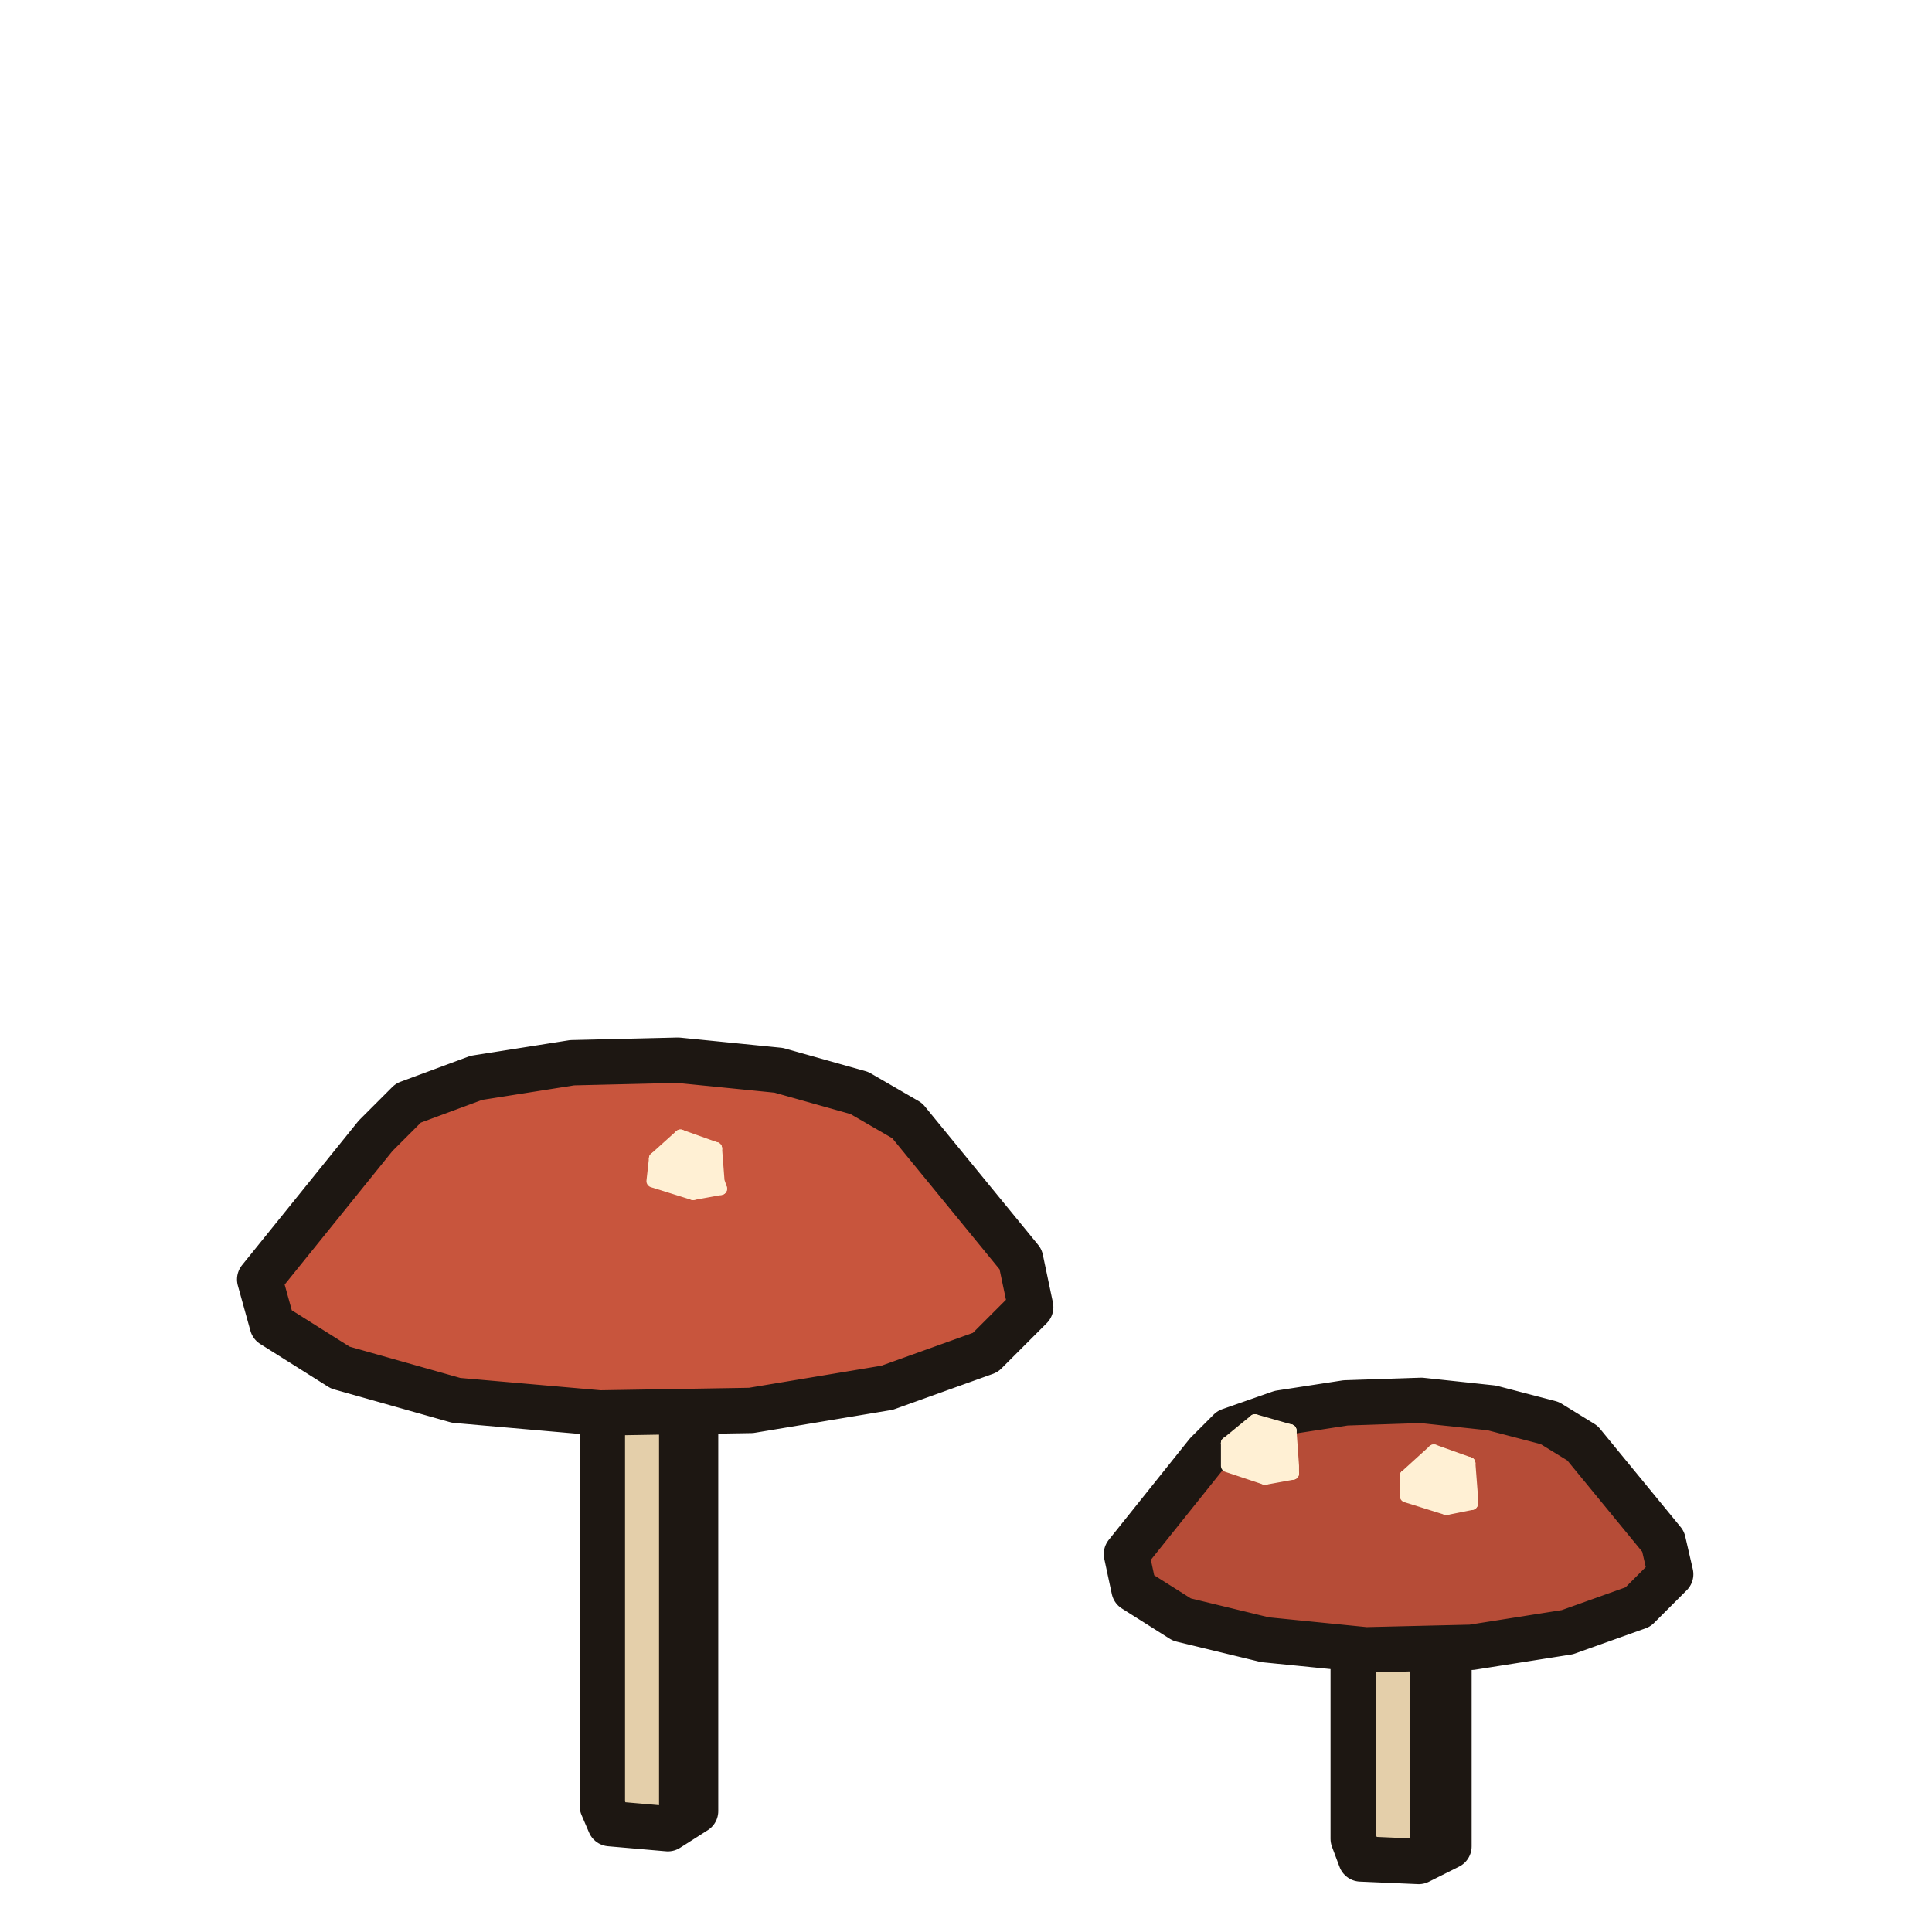
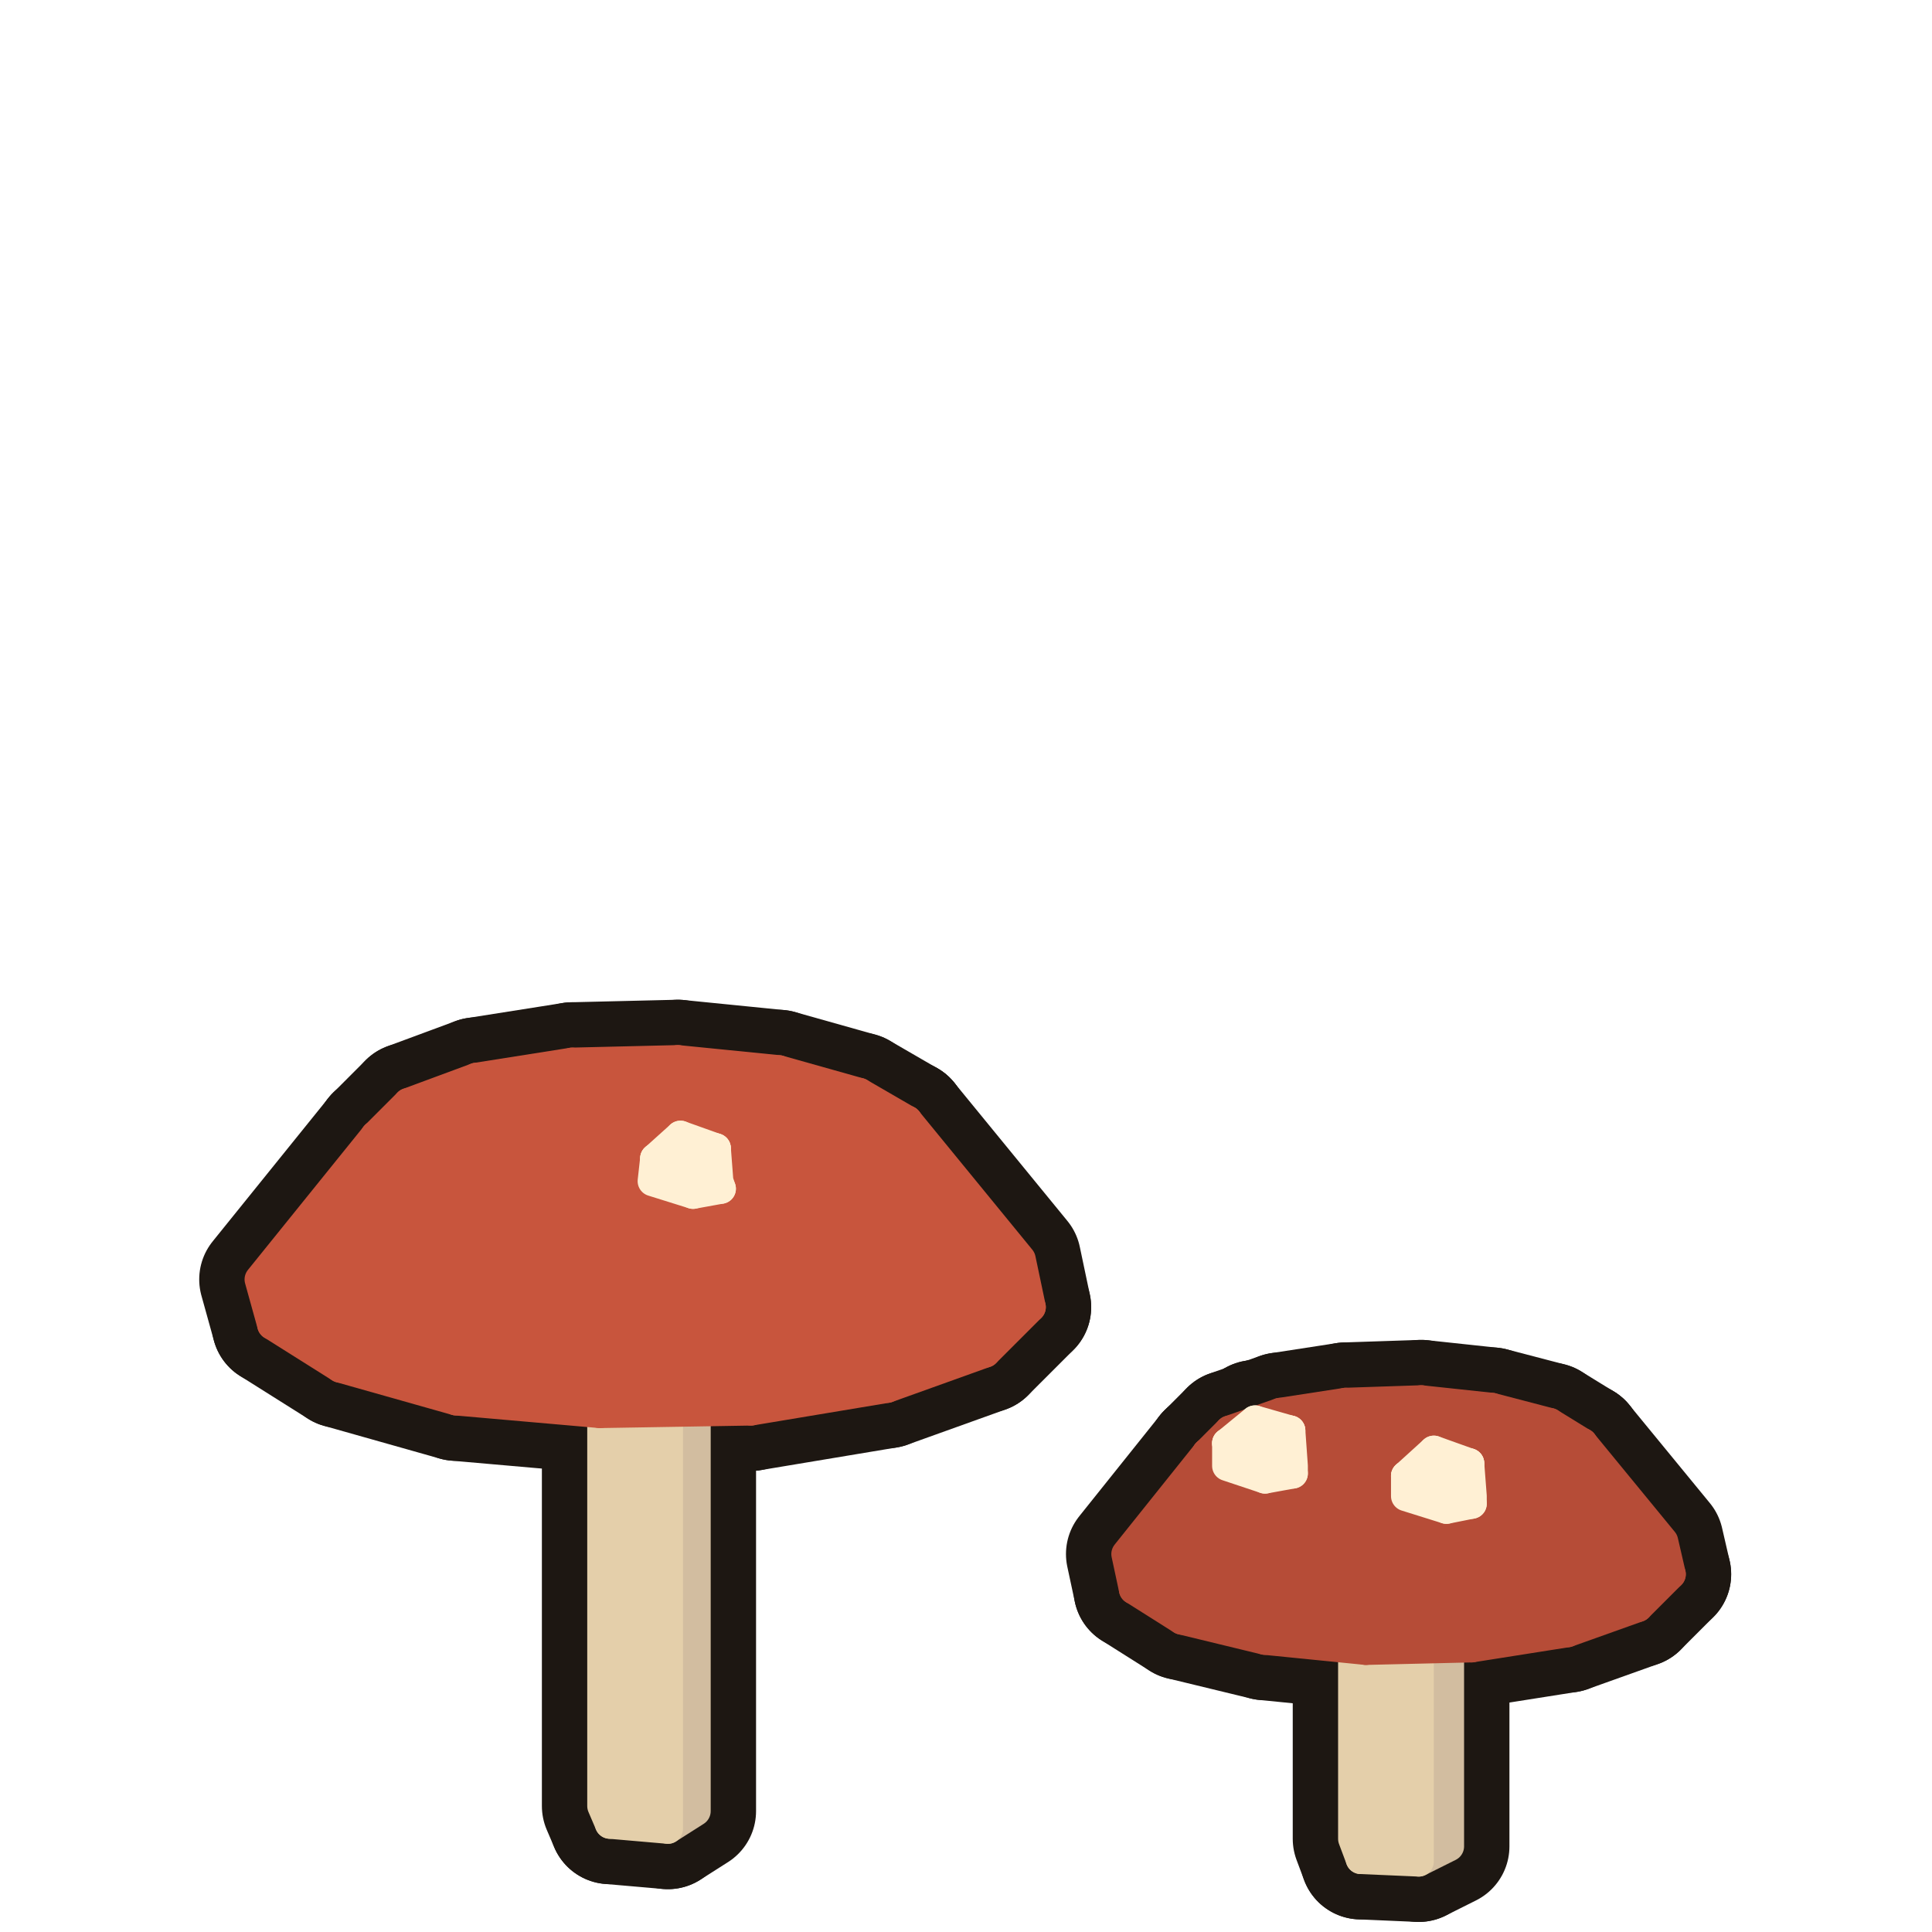
<svg xmlns="http://www.w3.org/2000/svg" width="24" height="24" viewBox="0 0 24 24">
  <defs>
    <g id="unit">
      <g stroke-linejoin="round" stroke-linecap="round">
-         <path d="M17.6,60.6L17.9,61.3L17.9,40.6L17.6,39.9Z" fill="#e4cfaa" stroke="#1d1712" stroke-width=".7" />
-         <path d="M20.2,61.5L21.3,60.8L21.3,40.1L20.2,40.8Z" fill="#d2bda0" stroke="#1d1712" stroke-width=".7" />
-         <path d="M17.9,61.3L20.2,61.5L20.2,40.8L17.9,40.6Z" fill="#e4cfaa" stroke="#1d1712" stroke-width=".7" />
-         <path d="M17.6,39.9L17.9,40.6L19.3,37.4Z" fill="#e4cfaa" stroke="#1d1712" stroke-width=".7" />
-         <path d="M20.2,40.8L21.3,40.1L19.3,37.4Z" fill="#f3e7cf" stroke="#1d1712" stroke-width=".7" />
-         <path d="M17.9,40.6L20.2,40.8L19.3,37.4Z" fill="#e4cfaa" stroke="#1d1712" stroke-width=".7" />
-         <path d="M17.6,60.6L17.9,61.3M17.6,39.9L17.6,60.6M19.3,37.4L17.6,39.9M17.9,61.3L20.2,61.5M20.2,61.5L21.3,60.8M21.3,60.8L21.3,40.1M21.3,40.1L19.3,37.4" fill="none" stroke="#1d1712" stroke-width="1.8" />
-         <path d="M47.4,61.9L47.7,62.7L47.7,51.5L47.4,50.7Z" fill="#e4cfaa" stroke="#1d1712" stroke-width=".7" />
-         <path d="M50.0,62.8L51.2,62.2L51.2,51.0L50.0,51.6Z" fill="#d2bda0" stroke="#1d1712" stroke-width=".7" />
-         <path d="M47.7,62.7L50.0,62.8L50.0,51.6L47.7,51.5Z" fill="#e4cfaa" stroke="#1d1712" stroke-width=".7" />
-         <path d="M47.4,50.7L47.7,51.5L49.2,48.2Z" fill="#e4cfaa" stroke="#1d1712" stroke-width=".7" />
-         <path d="M50.0,51.6L51.2,51.0L49.2,48.2Z" fill="#f3e7cf" stroke="#1d1712" stroke-width=".7" />
-         <path d="M47.7,51.5L50.0,51.6L49.2,48.2Z" fill="#e4cfaa" stroke="#1d1712" stroke-width=".7" />
-         <path d="M47.4,61.9L47.7,62.7M47.4,50.7L47.4,61.9M49.2,48.2L47.4,50.7M47.7,62.7L50.0,62.8M50.0,62.8L51.2,62.2M51.2,62.2L51.2,51.0M51.2,51.0L49.2,48.2" fill="none" stroke="#1d1712" stroke-width="1.8" />
-         <path d="M13.8,33.0L15.0,33.2L13.6,32.7Z" fill="#fff0d4" stroke="#fff0d4" stroke-width=".5" />
-         <path d="M13.8,33.0L13.6,32.7L12.5,33.7Z" fill="#fff0d4" stroke="#fff0d4" stroke-width=".5" />
-         <path d="M15.0,33.2L14.9,34.2L15.2,34.8L15.1,34.5Z" fill="#fff0d4" stroke="#fff0d4" stroke-width=".5" />
-         <path d="M13.8,33.0L14.9,34.2L15.0,33.2Z" fill="#fff0d4" stroke="#fff0d4" stroke-width=".5" />
-         <path d="M13.8,33.0L12.5,33.7L13.8,33.6Z" fill="#fff0d4" stroke="#fff0d4" stroke-width=".5" />
-         <path d="M13.8,33.6L12.5,33.7L12.5,34.5L14.1,35.0Z" fill="#fff0d4" stroke="#fff0d4" stroke-width=".5" />
-         <path d="M13.8,33.0L13.8,33.6L14.9,34.2Z" fill="#fff0d4" stroke="#fff0d4" stroke-width=".5" />
-         <path d="M14.9,34.2L13.8,33.6L14.1,35.0L15.2,34.8Z" fill="#fff0d4" stroke="#fff0d4" stroke-width=".5" />
-         <path d="M50.1,44.5L47.1,44.6L49.2,45.3Z" fill="#b64c37" stroke="#b64c37" stroke-width=".5" />
-         <path d="M52.9,44.8L50.1,44.5L49.2,45.3Z" fill="#b64c37" stroke="#b64c37" stroke-width=".5" />
-         <path d="M47.1,44.6L44.5,45.0L49.2,45.3Z" fill="#b64c37" stroke="#b64c37" stroke-width=".5" />
-         <path d="M55.2,45.4L52.9,44.8L49.2,45.3Z" fill="#b64c37" stroke="#b64c37" stroke-width=".5" />
-         <path d="M44.5,45.0L42.5,45.7L49.2,45.3Z" fill="#b64c37" stroke="#b64c37" stroke-width=".5" />
-         <path d="M56.5,46.2L55.2,45.4L49.2,45.3Z" fill="#b64c37" stroke="#b64c37" stroke-width=".5" />
-         <path d="M56.8,47.2L60.0,51.4L59.7,50.1L56.5,46.2Z" fill="#b64c37" stroke="#b64c37" stroke-width=".5" />
-         <path d="M42.5,45.7L41.6,46.6L49.2,45.3Z" fill="#b64c37" stroke="#b64c37" stroke-width=".5" />
-         <path d="M56.8,47.2L56.5,46.2L49.2,45.3Z" fill="#b64c37" stroke="#b64c37" stroke-width=".5" />
-         <path d="M41.6,46.6L38.4,50.6L38.7,52.0L41.8,47.5Z" fill="#b64c37" stroke="#b64c37" stroke-width=".5" />
-         <path d="M41.6,46.6L41.8,47.5L49.2,45.3Z" fill="#b64c37" stroke="#b64c37" stroke-width=".5" />
-         <path d="M55.8,48.1L56.8,47.2L49.2,45.3Z" fill="#b64c37" stroke="#b64c37" stroke-width=".5" />
-         <path d="M55.8,48.1L58.7,52.7L60.0,51.4L56.8,47.2Z" fill="#b64c37" stroke="#b64c37" stroke-width=".5" />
-         <path d="M41.8,47.5L43.2,48.4L49.2,45.3Z" fill="#b64c37" stroke="#b64c37" stroke-width=".5" />
-         <path d="M41.8,47.5L38.7,52.0L40.6,53.2L43.2,48.4Z" fill="#b64c37" stroke="#b64c37" stroke-width=".5" />
-         <path d="M53.9,48.8L55.8,48.1L49.2,45.3Z" fill="#b64c37" stroke="#b64c37" stroke-width=".5" />
-         <path d="M43.2,48.4L45.5,49.0L49.2,45.3Z" fill="#b64c37" stroke="#b64c37" stroke-width=".5" />
-         <path d="M51.3,49.2L53.9,48.8L49.2,45.3Z" fill="#b64c37" stroke="#b64c37" stroke-width=".5" />
-         <path d="M45.5,49.0L48.3,49.3L49.2,45.3Z" fill="#b64c37" stroke="#b64c37" stroke-width=".5" />
-         <path d="M48.3,49.3L51.3,49.2L49.2,45.3Z" fill="#b64c37" stroke="#b64c37" stroke-width=".5" />
-         <path d="M53.9,48.8L55.9,53.7L58.7,52.7L55.8,48.1Z" fill="#b64c37" stroke="#b64c37" stroke-width=".5" />
-         <path d="M43.2,48.4L40.6,53.2L43.9,54.0L45.5,49.0Z" fill="#b64c37" stroke="#b64c37" stroke-width=".5" />
-         <path d="M51.3,49.2L52.1,54.3L55.9,53.7L53.9,48.8Z" fill="#b64c37" stroke="#b64c37" stroke-width=".5" />
-         <path d="M45.5,49.0L43.9,54.0L47.9,54.4L48.3,49.3Z" fill="#b64c37" stroke="#b64c37" stroke-width=".5" />
-         <path d="M48.3,49.3L47.9,54.4L52.1,54.3L51.3,49.2Z" fill="#b64c37" stroke="#b64c37" stroke-width=".5" />
-         <path d="M55.9,53.7L58.7,52.7M52.1,54.3L55.9,53.7M47.9,54.4L52.1,54.3M43.9,54.0L47.9,54.4M40.6,53.2L43.9,54.0M38.7,52.0L40.6,53.2M41.6,46.6L38.4,50.6M38.4,50.6L38.7,52.0M42.5,45.7L41.6,46.6M44.5,45.0L42.5,45.7M47.1,44.6L44.5,45.0M50.1,44.5L47.1,44.6M52.9,44.8L50.1,44.5M55.2,45.4L52.9,44.8M56.5,46.2L55.2,45.4M60.0,51.4L59.7,50.1M59.7,50.1L56.5,46.2M58.7,52.7L60.0,51.4" fill="none" stroke="#1d1712" stroke-width="1.8" />
-         <path d="M43.7,45.5L44.9,45.7L43.5,45.3Z" fill="#fff0d4" stroke="#fff0d4" stroke-width=".5" />
-         <path d="M43.7,45.5L43.5,45.3L42.4,46.2Z" fill="#fff0d4" stroke="#fff0d4" stroke-width=".5" />
-         <path d="M44.9,45.7L44.7,46.7L45.0,47.4L45.0,47.1Z" fill="#fff0d4" stroke="#fff0d4" stroke-width=".5" />
-         <path d="M43.7,45.5L44.7,46.7L44.9,45.7Z" fill="#fff0d4" stroke="#fff0d4" stroke-width=".5" />
-         <path d="M43.7,45.5L42.4,46.2L43.7,46.2Z" fill="#fff0d4" stroke="#fff0d4" stroke-width=".5" />
-         <path d="M43.7,46.2L42.4,46.2L42.4,47.1L43.9,47.6Z" fill="#fff0d4" stroke="#fff0d4" stroke-width=".5" />
-         <path d="M43.7,45.5L43.7,46.2L44.7,46.7Z" fill="#fff0d4" stroke="#fff0d4" stroke-width=".5" />
-         <path d="M44.7,46.7L43.7,46.2L43.9,47.6L45.0,47.4Z" fill="#fff0d4" stroke="#fff0d4" stroke-width=".5" />
-         <path d="M20.6,31.0L16.4,31.1L19.3,32.2Z" fill="#c8553d" stroke="#c8553d" stroke-width=".5" />
-         <path d="M24.6,31.4L20.6,31.0L19.3,32.2Z" fill="#c8553d" stroke="#c8553d" stroke-width=".5" />
-         <path d="M16.4,31.1L12.6,31.7L19.3,32.2Z" fill="#c8553d" stroke="#c8553d" stroke-width=".5" />
-         <path d="M27.8,32.3L24.6,31.4L19.3,32.2Z" fill="#c8553d" stroke="#c8553d" stroke-width=".5" />
-         <path d="M12.6,31.7L9.9,32.7L19.3,32.2Z" fill="#c8553d" stroke="#c8553d" stroke-width=".5" />
-         <path d="M29.7,33.4L27.8,32.3L19.3,32.2Z" fill="#c8553d" stroke="#c8553d" stroke-width=".5" />
-         <path d="M30.0,34.8L34.6,40.8L34.2,38.9L29.7,33.4Z" fill="#c8553d" stroke="#c8553d" stroke-width=".5" />
-         <path d="M9.9,32.7L8.6,34.0L19.3,32.2Z" fill="#c8553d" stroke="#c8553d" stroke-width=".5" />
-         <path d="M30.0,34.8L29.7,33.4L19.3,32.2Z" fill="#c8553d" stroke="#c8553d" stroke-width=".5" />
-         <path d="M8.6,34.0L4.0,39.7L4.5,41.5L8.9,35.3Z" fill="#c8553d" stroke="#c8553d" stroke-width=".5" />
-         <path d="M8.6,34.0L8.9,35.3L19.3,32.2Z" fill="#c8553d" stroke="#c8553d" stroke-width=".5" />
-         <path d="M28.7,36.0L30.0,34.8L19.3,32.2Z" fill="#c8553d" stroke="#c8553d" stroke-width=".5" />
-         <path d="M28.7,36.0L32.8,42.6L34.6,40.8L30.0,34.8Z" fill="#c8553d" stroke="#c8553d" stroke-width=".5" />
-         <path d="M8.9,35.3L10.8,36.5L19.3,32.2Z" fill="#c8553d" stroke="#c8553d" stroke-width=".5" />
-         <path d="M8.9,35.3L4.5,41.5L7.2,43.2L10.8,36.5Z" fill="#c8553d" stroke="#c8553d" stroke-width=".5" />
-         <path d="M26.0,37.0L28.7,36.0L19.3,32.2Z" fill="#c8553d" stroke="#c8553d" stroke-width=".5" />
-         <path d="M10.8,36.5L14.0,37.3L19.3,32.2Z" fill="#c8553d" stroke="#c8553d" stroke-width=".5" />
-         <path d="M22.3,37.6L26.0,37.0L19.3,32.2Z" fill="#c8553d" stroke="#c8553d" stroke-width=".5" />
-         <path d="M14.0,37.3L18.1,37.7L19.3,32.2Z" fill="#c8553d" stroke="#c8553d" stroke-width=".5" />
-         <path d="M18.1,37.7L22.3,37.6L19.3,32.2Z" fill="#c8553d" stroke="#c8553d" stroke-width=".5" />
-         <path d="M26.0,37.0L28.9,44.0L32.8,42.6L28.7,36.0Z" fill="#c8553d" stroke="#c8553d" stroke-width=".5" />
-         <path d="M10.8,36.5L7.2,43.2L11.8,44.5L14.0,37.3Z" fill="#c8553d" stroke="#c8553d" stroke-width=".5" />
-         <path d="M22.3,37.6L23.5,44.9L28.9,44.0L26.0,37.0Z" fill="#c8553d" stroke="#c8553d" stroke-width=".5" />
-         <path d="M14.0,37.3L11.8,44.5L17.5,45.0L18.1,37.7Z" fill="#c8553d" stroke="#c8553d" stroke-width=".5" />
-         <path d="M18.1,37.7L17.5,45.0L23.5,44.9L22.3,37.6Z" fill="#c8553d" stroke="#c8553d" stroke-width=".5" />
-         <path d="M28.9,44.0L32.8,42.6M23.5,44.9L28.9,44.0M17.5,45.0L23.5,44.9M11.8,44.5L17.5,45.0M7.2,43.2L11.8,44.5M4.5,41.5L7.2,43.2M8.6,34.0L4.0,39.7M4.0,39.7L4.5,41.5M9.9,32.7L8.6,34.0M12.6,31.7L9.9,32.7M16.4,31.1L12.6,31.7M20.6,31.0L16.4,31.1M24.6,31.4L20.6,31.0M27.8,32.3L24.6,31.4M29.7,33.4L27.8,32.3M34.6,40.8L34.2,38.9M34.2,38.9L29.7,33.4M32.8,42.6L34.6,40.8" fill="none" stroke="#1d1712" stroke-width="1.8" />
-         <path d="M20.9,34.2L22.1,34.5L20.7,34.0Z" fill="#fff0d4" stroke="#fff0d4" stroke-width=".5" />
-         <path d="M20.9,34.2L20.7,34.0L19.7,34.9Z" fill="#fff0d4" stroke="#fff0d4" stroke-width=".5" />
-         <path d="M22.1,34.5L22.0,35.5L22.3,36.1L22.2,35.8Z" fill="#fff0d4" stroke="#fff0d4" stroke-width=".5" />
-         <path d="M20.9,34.2L22.0,35.5L22.1,34.5Z" fill="#fff0d4" stroke="#fff0d4" stroke-width=".5" />
-         <path d="M20.9,34.2L19.7,34.9L20.9,34.9Z" fill="#fff0d4" stroke="#fff0d4" stroke-width=".5" />
-         <path d="M20.9,34.9L19.7,34.9L19.6,35.8L21.2,36.3Z" fill="#fff0d4" stroke="#fff0d4" stroke-width=".5" />
-         <path d="M20.9,34.2L20.9,34.9L22.0,35.5Z" fill="#fff0d4" stroke="#fff0d4" stroke-width=".5" />
-         <path d="M22.0,35.5L20.9,34.9L21.2,36.3L22.3,36.1Z" fill="#fff0d4" stroke="#fff0d4" stroke-width=".5" />
-         <path d="M50.8,46.8L52.0,47.0L50.6,46.5Z" fill="#fff0d4" stroke="#fff0d4" stroke-width=".5" />
-         <path d="M50.8,46.8L50.6,46.5L49.5,47.5Z" fill="#fff0d4" stroke="#fff0d4" stroke-width=".5" />
-         <path d="M52.0,47.0L51.9,48.0L52.1,48.6L52.1,48.3Z" fill="#fff0d4" stroke="#fff0d4" stroke-width=".5" />
-         <path d="M50.8,46.8L51.9,48.0L52.0,47.0Z" fill="#fff0d4" stroke="#fff0d4" stroke-width=".5" />
-         <path d="M50.8,46.8L49.5,47.5L50.8,47.4Z" fill="#fff0d4" stroke="#fff0d4" stroke-width=".5" />
-         <path d="M50.8,47.4L49.5,47.5L49.5,48.3L51.1,48.8Z" fill="#fff0d4" stroke="#fff0d4" stroke-width=".5" />
-         <path d="M50.8,46.8L50.8,47.4L51.9,48.0Z" fill="#fff0d4" stroke="#fff0d4" stroke-width=".5" />
-         <path d="M51.9,48.0L50.8,47.4L51.1,48.8L52.1,48.6Z" fill="#fff0d4" stroke="#fff0d4" stroke-width=".5" />
+         <g>
+           <path d="M17.6,60.6L17.9,61.3L17.9,40.6L17.6,39.9Z" fill="#1d1712" stroke="#1d1712" stroke-width="4.8" />
+           <path d="M17.6,39.9L17.9,40.6L19.3,37.4Z" fill="#1d1712" stroke="#1d1712" stroke-width="4.8" />
+           <path d="M17.9,61.3L20.2,61.5L20.2,40.8L17.9,40.6Z" fill="#1d1712" stroke="#1d1712" stroke-width="4.8" />
+           <path d="M17.9,40.6L20.2,40.8L19.3,37.4Z" fill="#1d1712" stroke="#1d1712" stroke-width="4.8" />
+           <path d="M20.2,61.5L21.3,60.8L21.3,40.1L20.2,40.8Z" fill="#1d1712" stroke="#1d1712" stroke-width="4.8" />
+           <path d="M20.2,40.8L21.3,40.1L19.3,37.4Z" fill="#1d1712" stroke="#1d1712" stroke-width="4.8" />
+           <path d="M26.0,37.0L28.7,36.0L19.3,32.2Z" fill="#1d1712" stroke="#1d1712" stroke-width="4.8" />
+           <path d="M26.0,37.0L28.9,44.0L32.8,42.6L28.7,36.0Z" fill="#1d1712" stroke="#1d1712" stroke-width="4.8" />
+           <path d="M22.3,37.6L26.0,37.0L19.3,32.2Z" fill="#1d1712" stroke="#1d1712" stroke-width="4.8" />
+           <path d="M22.3,37.6L23.5,44.9L28.9,44.0L26.0,37.0Z" fill="#1d1712" stroke="#1d1712" stroke-width="4.8" />
+           <path d="M18.1,37.7L22.3,37.6L19.3,32.2Z" fill="#1d1712" stroke="#1d1712" stroke-width="4.8" />
+           <path d="M18.1,37.7L17.5,45.0L23.5,44.9L22.3,37.6Z" fill="#1d1712" stroke="#1d1712" stroke-width="4.8" />
+           <path d="M14.0,37.3L18.1,37.7L19.3,32.2Z" fill="#1d1712" stroke="#1d1712" stroke-width="4.8" />
+           <path d="M14.0,37.3L11.8,44.5L17.5,45.0L18.1,37.7Z" fill="#1d1712" stroke="#1d1712" stroke-width="4.8" />
+           <path d="M10.8,36.5L14.0,37.3L19.3,32.2Z" fill="#1d1712" stroke="#1d1712" stroke-width="4.8" />
+           <path d="M10.8,36.5L7.2,43.2L11.8,44.5L14.0,37.3Z" fill="#1d1712" stroke="#1d1712" stroke-width="4.8" />
+           <path d="M8.9,35.3L10.8,36.5L19.3,32.2Z" fill="#1d1712" stroke="#1d1712" stroke-width="4.8" />
+           <path d="M8.9,35.3L4.5,41.5L7.2,43.2L10.8,36.5Z" fill="#1d1712" stroke="#1d1712" stroke-width="4.8" />
+           <path d="M8.6,34.0L8.9,35.3L19.3,32.2Z" fill="#1d1712" stroke="#1d1712" stroke-width="4.8" />
+           <path d="M8.6,34.0L4.0,39.7L4.5,41.5L8.9,35.3Z" fill="#1d1712" stroke="#1d1712" stroke-width="4.8" />
+           <path d="M9.9,32.7L8.6,34.0L19.3,32.2Z" fill="#1d1712" stroke="#1d1712" stroke-width="4.8" />
+           <path d="M12.6,31.7L9.9,32.7L19.3,32.2Z" fill="#1d1712" stroke="#1d1712" stroke-width="4.8" />
+           <path d="M16.4,31.1L12.6,31.7L19.3,32.2Z" fill="#1d1712" stroke="#1d1712" stroke-width="4.8" />
+           <path d="M20.6,31.0L16.4,31.1L19.3,32.2Z" fill="#1d1712" stroke="#1d1712" stroke-width="4.8" />
+           <path d="M24.6,31.4L20.6,31.0L19.3,32.2Z" fill="#1d1712" stroke="#1d1712" stroke-width="4.8" />
+           <path d="M27.8,32.3L24.6,31.4L19.3,32.2Z" fill="#1d1712" stroke="#1d1712" stroke-width="4.8" />
+           <path d="M29.7,33.4L27.8,32.3L19.3,32.2Z" fill="#1d1712" stroke="#1d1712" stroke-width="4.8" />
+           <path d="M30.0,34.8L29.7,33.4L19.3,32.2Z" fill="#1d1712" stroke="#1d1712" stroke-width="4.8" />
+           <path d="M30.0,34.8L34.6,40.8L34.2,38.9L29.7,33.4Z" fill="#1d1712" stroke="#1d1712" stroke-width="4.8" />
+           <path d="M28.7,36.0L30.0,34.8L19.3,32.2Z" fill="#1d1712" stroke="#1d1712" stroke-width="4.8" />
+           <path d="M28.7,36.0L32.8,42.6L34.6,40.8L30.0,34.8Z" fill="#1d1712" stroke="#1d1712" stroke-width="4.8" />
+           <path d="M13.8,33.0L13.6,32.7L12.5,33.7Z" fill="#1d1712" stroke="#1d1712" stroke-width="4.8" />
+           <path d="M13.8,33.0L15.0,33.2L13.6,32.7Z" fill="#1d1712" stroke="#1d1712" stroke-width="4.8" />
+           <path d="M15.0,33.2L14.9,34.2L15.2,34.8L15.1,34.5Z" fill="#1d1712" stroke="#1d1712" stroke-width="4.8" />
+           <path d="M13.8,33.0L14.9,34.2L15.0,33.2Z" fill="#1d1712" stroke="#1d1712" stroke-width="4.8" />
+           <path d="M14.9,34.2L13.8,33.6L14.1,35.0L15.2,34.8Z" fill="#1d1712" stroke="#1d1712" stroke-width="4.8" />
+           <path d="M13.8,33.0L13.8,33.6L14.9,34.2Z" fill="#1d1712" stroke="#1d1712" stroke-width="4.8" />
+           <path d="M13.8,33.6L12.5,33.7L12.5,34.5L14.1,35.0Z" fill="#1d1712" stroke="#1d1712" stroke-width="4.8" />
+           <path d="M13.8,33.0L12.5,33.7L13.8,33.6Z" fill="#1d1712" stroke="#1d1712" stroke-width="4.8" />
+           <path d="M20.9,34.2L20.7,34.0L19.7,34.9Z" fill="#1d1712" stroke="#1d1712" stroke-width="4.8" />
+           <path d="M20.9,34.2L22.1,34.5L20.7,34.0Z" fill="#1d1712" stroke="#1d1712" stroke-width="4.8" />
+           <path d="M22.1,34.5L22.0,35.5L22.3,36.1L22.2,35.8Z" fill="#1d1712" stroke="#1d1712" stroke-width="4.8" />
+           <path d="M20.9,34.2L22.0,35.5L22.1,34.5Z" fill="#1d1712" stroke="#1d1712" stroke-width="4.8" />
+           <path d="M22.0,35.5L20.9,34.9L21.2,36.3L22.3,36.1Z" fill="#1d1712" stroke="#1d1712" stroke-width="4.8" />
+           <path d="M20.9,34.2L20.9,34.9L22.0,35.5Z" fill="#1d1712" stroke="#1d1712" stroke-width="4.8" />
+           <path d="M20.9,34.9L19.7,34.9L19.6,35.8L21.2,36.3Z" fill="#1d1712" stroke="#1d1712" stroke-width="4.8" />
+           <path d="M20.9,34.2L19.7,34.9L20.9,34.9Z" fill="#1d1712" stroke="#1d1712" stroke-width="4.8" />
+           <path d="M47.4,61.9L47.7,62.7L47.7,51.5L47.4,50.7Z" fill="#1d1712" stroke="#1d1712" stroke-width="4.8" />
+           <path d="M47.4,50.7L47.7,51.5L49.2,48.2Z" fill="#1d1712" stroke="#1d1712" stroke-width="4.8" />
+           <path d="M47.7,62.7L50.0,62.8L50.0,51.6L47.7,51.5Z" fill="#1d1712" stroke="#1d1712" stroke-width="4.8" />
+           <path d="M47.7,51.5L50.0,51.6L49.2,48.2Z" fill="#1d1712" stroke="#1d1712" stroke-width="4.8" />
+           <path d="M50.0,62.8L51.2,62.2L51.2,51.0L50.0,51.6Z" fill="#1d1712" stroke="#1d1712" stroke-width="4.8" />
+           <path d="M50.0,51.6L51.2,51.0L49.2,48.2Z" fill="#1d1712" stroke="#1d1712" stroke-width="4.8" />
+           <path d="M53.9,48.8L55.8,48.1L49.2,45.3Z" fill="#1d1712" stroke="#1d1712" stroke-width="4.8" />
+           <path d="M53.9,48.8L55.9,53.7L58.7,52.7L55.8,48.1Z" fill="#1d1712" stroke="#1d1712" stroke-width="4.8" />
+           <path d="M51.3,49.2L53.9,48.8L49.2,45.3Z" fill="#1d1712" stroke="#1d1712" stroke-width="4.8" />
+           <path d="M51.3,49.2L52.1,54.3L55.9,53.7L53.9,48.8Z" fill="#1d1712" stroke="#1d1712" stroke-width="4.8" />
+           <path d="M48.3,49.3L51.3,49.2L49.2,45.3Z" fill="#1d1712" stroke="#1d1712" stroke-width="4.8" />
+           <path d="M48.3,49.3L47.9,54.4L52.1,54.3L51.3,49.2Z" fill="#1d1712" stroke="#1d1712" stroke-width="4.8" />
+           <path d="M45.5,49.0L48.3,49.3L49.2,45.3Z" fill="#1d1712" stroke="#1d1712" stroke-width="4.8" />
+           <path d="M45.5,49.0L43.9,54.0L47.9,54.4L48.3,49.3Z" fill="#1d1712" stroke="#1d1712" stroke-width="4.8" />
+           <path d="M43.2,48.4L45.5,49.0L49.2,45.3Z" fill="#1d1712" stroke="#1d1712" stroke-width="4.8" />
+           <path d="M43.2,48.4L40.6,53.2L43.9,54.0L45.5,49.0Z" fill="#1d1712" stroke="#1d1712" stroke-width="4.8" />
+           <path d="M41.8,47.5L43.2,48.4L49.2,45.3Z" fill="#1d1712" stroke="#1d1712" stroke-width="4.8" />
+           <path d="M41.8,47.5L38.7,52.0L40.6,53.2L43.2,48.4Z" fill="#1d1712" stroke="#1d1712" stroke-width="4.8" />
+           <path d="M41.6,46.6L41.8,47.5L49.2,45.3Z" fill="#1d1712" stroke="#1d1712" stroke-width="4.8" />
+           <path d="M41.6,46.6L38.4,50.6L38.7,52.0L41.8,47.5Z" fill="#1d1712" stroke="#1d1712" stroke-width="4.8" />
+           <path d="M42.5,45.7L41.6,46.6L49.2,45.3Z" fill="#1d1712" stroke="#1d1712" stroke-width="4.8" />
+           <path d="M44.5,45.0L42.5,45.7L49.2,45.3Z" fill="#1d1712" stroke="#1d1712" stroke-width="4.8" />
+           <path d="M47.1,44.6L44.5,45.0L49.2,45.3Z" fill="#1d1712" stroke="#1d1712" stroke-width="4.8" />
+           <path d="M50.1,44.5L47.1,44.6L49.2,45.3Z" fill="#1d1712" stroke="#1d1712" stroke-width="4.8" />
+           <path d="M52.9,44.8L50.1,44.5L49.2,45.3Z" fill="#1d1712" stroke="#1d1712" stroke-width="4.8" />
+           <path d="M55.2,45.4L52.9,44.8L49.2,45.3Z" fill="#1d1712" stroke="#1d1712" stroke-width="4.8" />
+           <path d="M56.5,46.2L55.2,45.4L49.2,45.3Z" fill="#1d1712" stroke="#1d1712" stroke-width="4.8" />
+           <path d="M56.8,47.2L56.5,46.2L49.2,45.3Z" fill="#1d1712" stroke="#1d1712" stroke-width="4.8" />
+           <path d="M56.8,47.2L60.0,51.4L59.7,50.1L56.5,46.2Z" fill="#1d1712" stroke="#1d1712" stroke-width="4.8" />
+           <path d="M55.8,48.1L56.8,47.2L49.2,45.3Z" fill="#1d1712" stroke="#1d1712" stroke-width="4.8" />
+           <path d="M55.8,48.1L58.7,52.7L60.0,51.4L56.8,47.2Z" fill="#1d1712" stroke="#1d1712" stroke-width="4.8" />
+           <path d="M43.7,45.5L43.5,45.3L42.4,46.2Z" fill="#1d1712" stroke="#1d1712" stroke-width="4.8" />
+           <path d="M43.7,45.5L44.9,45.7L43.5,45.3Z" fill="#1d1712" stroke="#1d1712" stroke-width="4.8" />
+           <path d="M44.9,45.7L44.7,46.7L45.0,47.4L45.0,47.1Z" fill="#1d1712" stroke="#1d1712" stroke-width="4.8" />
+           <path d="M43.7,45.5L44.7,46.7L44.9,45.7Z" fill="#1d1712" stroke="#1d1712" stroke-width="4.8" />
+           <path d="M44.7,46.7L43.7,46.2L43.9,47.6L45.0,47.4Z" fill="#1d1712" stroke="#1d1712" stroke-width="4.8" />
+           <path d="M43.7,45.5L43.7,46.2L44.7,46.7Z" fill="#1d1712" stroke="#1d1712" stroke-width="4.8" />
+           <path d="M43.7,46.2L42.4,46.2L42.4,47.1L43.9,47.6Z" fill="#1d1712" stroke="#1d1712" stroke-width="4.8" />
+           <path d="M43.7,45.5L42.4,46.2L43.7,46.2Z" fill="#1d1712" stroke="#1d1712" stroke-width="4.8" />
+           <path d="M50.8,46.8L50.6,46.5L49.5,47.5Z" fill="#1d1712" stroke="#1d1712" stroke-width="4.8" />
+           <path d="M50.8,46.8L52.0,47.0L50.6,46.5Z" fill="#1d1712" stroke="#1d1712" stroke-width="4.8" />
+           <path d="M52.0,47.0L51.9,48.0L52.1,48.6L52.1,48.3Z" fill="#1d1712" stroke="#1d1712" stroke-width="4.8" />
+           <path d="M50.8,46.8L51.9,48.0L52.0,47.0Z" fill="#1d1712" stroke="#1d1712" stroke-width="4.8" />
+           <path d="M51.9,48.0L50.8,47.4L51.1,48.8L52.1,48.6Z" fill="#1d1712" stroke="#1d1712" stroke-width="4.8" />
+           <path d="M50.8,46.8L50.8,47.4L51.9,48.0Z" fill="#1d1712" stroke="#1d1712" stroke-width="4.8" />
+           <path d="M50.8,47.4L49.5,47.5L49.5,48.3L51.1,48.8Z" fill="#1d1712" stroke="#1d1712" stroke-width="4.8" />
+           <path d="M50.8,46.8L49.5,47.5L50.8,47.4Z" fill="#1d1712" stroke="#1d1712" stroke-width="4.8" />
+         </g>
+         <path d="M17.6,60.6L17.9,61.3L17.9,40.6L17.6,39.9Z" fill="#e4cfaa" stroke="#e4cfaa" stroke-width="1.2" />
+         <path d="M20.2,61.5L21.3,60.8L21.3,40.1L20.2,40.8Z" fill="#d2bda0" stroke="#d2bda0" stroke-width="1.2" />
+         <path d="M17.9,61.3L20.2,61.5L20.2,40.8L17.9,40.6Z" fill="#e4cfaa" stroke="#e4cfaa" stroke-width="1.2" />
+         <path d="M17.6,39.9L17.9,40.6L19.3,37.4Z" fill="#e4cfaa" stroke="#e4cfaa" stroke-width="1.2" />
+         <path d="M20.2,40.8L21.3,40.1L19.3,37.4Z" fill="#f3e7cf" stroke="#f3e7cf" stroke-width="1.2" />
+         <path d="M17.9,40.6L20.2,40.8L19.3,37.4Z" fill="#e4cfaa" stroke="#e4cfaa" stroke-width="1.2" />
+         <path d="M47.4,61.9L47.7,62.7L47.7,51.5L47.4,50.7Z" fill="#e4cfaa" stroke="#e4cfaa" stroke-width="1.2" />
+         <path d="M50.0,62.8L51.2,62.2L51.2,51.0L50.0,51.6Z" fill="#d2bda0" stroke="#d2bda0" stroke-width="1.2" />
+         <path d="M47.7,62.7L50.0,62.8L50.0,51.6L47.7,51.5Z" fill="#e4cfaa" stroke="#e4cfaa" stroke-width="1.2" />
+         <path d="M47.4,50.7L47.7,51.5L49.2,48.2Z" fill="#e4cfaa" stroke="#e4cfaa" stroke-width="1.2" />
+         <path d="M50.0,51.6L51.2,51.0L49.2,48.2Z" fill="#f3e7cf" stroke="#f3e7cf" stroke-width="1.2" />
+         <path d="M47.7,51.5L50.0,51.6L49.2,48.2Z" fill="#e4cfaa" stroke="#e4cfaa" stroke-width="1.2" />
+         <path d="M13.8,33.0L15.0,33.2L13.6,32.7Z" fill="#fff0d4" stroke="#fff0d4" stroke-width="1.2" />
+         <path d="M13.8,33.0L13.6,32.7L12.5,33.7Z" fill="#fff0d4" stroke="#fff0d4" stroke-width="1.2" />
+         <path d="M15.0,33.2L14.9,34.2L15.2,34.8L15.1,34.5Z" fill="#fff0d4" stroke="#fff0d4" stroke-width="1.2" />
+         <path d="M13.8,33.0L14.9,34.2L15.0,33.2Z" fill="#fff0d4" stroke="#fff0d4" stroke-width="1.2" />
+         <path d="M13.8,33.0L12.5,33.7L13.8,33.6Z" fill="#fff0d4" stroke="#fff0d4" stroke-width="1.2" />
+         <path d="M13.8,33.6L12.5,33.7L12.5,34.5L14.1,35.0Z" fill="#fff0d4" stroke="#fff0d4" stroke-width="1.2" />
+         <path d="M13.8,33.0L13.8,33.6L14.9,34.2Z" fill="#fff0d4" stroke="#fff0d4" stroke-width="1.2" />
+         <path d="M14.9,34.2L13.8,33.6L14.1,35.0L15.2,34.8Z" fill="#fff0d4" stroke="#fff0d4" stroke-width="1.2" />
+         <path d="M50.1,44.5L47.1,44.6L49.2,45.3Z" fill="#b64c37" stroke="#b64c37" stroke-width="1.2" />
+         <path d="M52.9,44.8L50.1,44.5L49.2,45.3Z" fill="#b64c37" stroke="#b64c37" stroke-width="1.2" />
+         <path d="M47.1,44.6L44.5,45.0L49.2,45.3Z" fill="#b64c37" stroke="#b64c37" stroke-width="1.2" />
+         <path d="M55.2,45.4L52.9,44.8L49.2,45.3Z" fill="#b64c37" stroke="#b64c37" stroke-width="1.2" />
+         <path d="M44.5,45.0L42.5,45.7L49.2,45.3Z" fill="#b64c37" stroke="#b64c37" stroke-width="1.2" />
+         <path d="M56.5,46.2L55.2,45.4L49.2,45.3Z" fill="#b64c37" stroke="#b64c37" stroke-width="1.2" />
+         <path d="M56.8,47.2L60.0,51.4L59.7,50.1L56.5,46.2Z" fill="#b64c37" stroke="#b64c37" stroke-width="1.2" />
+         <path d="M42.5,45.7L41.6,46.6L49.2,45.3Z" fill="#b64c37" stroke="#b64c37" stroke-width="1.2" />
+         <path d="M56.8,47.2L56.5,46.2L49.2,45.3Z" fill="#b64c37" stroke="#b64c37" stroke-width="1.2" />
+         <path d="M41.6,46.6L38.4,50.6L38.7,52.0L41.8,47.5Z" fill="#b64c37" stroke="#b64c37" stroke-width="1.2" />
+         <path d="M41.6,46.6L41.8,47.5L49.2,45.3Z" fill="#b64c37" stroke="#b64c37" stroke-width="1.2" />
+         <path d="M55.8,48.1L56.8,47.2L49.2,45.3Z" fill="#b64c37" stroke="#b64c37" stroke-width="1.2" />
+         <path d="M55.8,48.1L58.7,52.7L60.0,51.4L56.8,47.2Z" fill="#b64c37" stroke="#b64c37" stroke-width="1.2" />
+         <path d="M41.8,47.5L43.2,48.4L49.2,45.3Z" fill="#b64c37" stroke="#b64c37" stroke-width="1.2" />
+         <path d="M41.8,47.5L38.7,52.0L40.6,53.2L43.2,48.4Z" fill="#b64c37" stroke="#b64c37" stroke-width="1.2" />
+         <path d="M53.9,48.8L55.8,48.1L49.2,45.3Z" fill="#b64c37" stroke="#b64c37" stroke-width="1.2" />
+         <path d="M43.2,48.4L45.5,49.0L49.2,45.3Z" fill="#b64c37" stroke="#b64c37" stroke-width="1.2" />
+         <path d="M51.3,49.2L53.9,48.8L49.2,45.3Z" fill="#b64c37" stroke="#b64c37" stroke-width="1.2" />
+         <path d="M45.5,49.0L48.3,49.3L49.2,45.3Z" fill="#b64c37" stroke="#b64c37" stroke-width="1.2" />
+         <path d="M48.3,49.3L51.3,49.2L49.2,45.3Z" fill="#b64c37" stroke="#b64c37" stroke-width="1.2" />
+         <path d="M53.9,48.8L55.9,53.7L58.7,52.7L55.8,48.1Z" fill="#b64c37" stroke="#b64c37" stroke-width="1.2" />
+         <path d="M43.2,48.4L40.6,53.2L43.9,54.0L45.5,49.0Z" fill="#b64c37" stroke="#b64c37" stroke-width="1.2" />
+         <path d="M51.3,49.2L52.1,54.3L55.9,53.7L53.9,48.8Z" fill="#b64c37" stroke="#b64c37" stroke-width="1.2" />
+         <path d="M45.5,49.0L43.9,54.0L47.9,54.4L48.3,49.3Z" fill="#b64c37" stroke="#b64c37" stroke-width="1.2" />
+         <path d="M48.3,49.3L47.9,54.4L52.1,54.3L51.3,49.2Z" fill="#b64c37" stroke="#b64c37" stroke-width="1.2" />
+         <path d="M43.7,45.5L44.9,45.7L43.5,45.3Z" fill="#fff0d4" stroke="#fff0d4" stroke-width="1.2" />
+         <path d="M43.7,45.5L43.5,45.3L42.4,46.2Z" fill="#fff0d4" stroke="#fff0d4" stroke-width="1.2" />
+         <path d="M44.9,45.7L44.7,46.7L45.0,47.4L45.0,47.1Z" fill="#fff0d4" stroke="#fff0d4" stroke-width="1.2" />
+         <path d="M43.7,45.5L44.7,46.7L44.9,45.7Z" fill="#fff0d4" stroke="#fff0d4" stroke-width="1.2" />
+         <path d="M43.7,45.5L42.4,46.2L43.7,46.2Z" fill="#fff0d4" stroke="#fff0d4" stroke-width="1.2" />
+         <path d="M43.7,46.2L42.4,46.2L42.4,47.1L43.9,47.6Z" fill="#fff0d4" stroke="#fff0d4" stroke-width="1.2" />
+         <path d="M43.7,45.5L43.7,46.2L44.7,46.7Z" fill="#fff0d4" stroke="#fff0d4" stroke-width="1.2" />
+         <path d="M44.7,46.7L43.7,46.2L43.9,47.6L45.0,47.4Z" fill="#fff0d4" stroke="#fff0d4" stroke-width="1.2" />
+         <path d="M20.6,31.0L16.4,31.1L19.3,32.2Z" fill="#c8553d" stroke="#c8553d" stroke-width="1.2" />
+         <path d="M24.6,31.4L20.6,31.0L19.3,32.2Z" fill="#c8553d" stroke="#c8553d" stroke-width="1.2" />
+         <path d="M16.4,31.1L12.6,31.7L19.3,32.2Z" fill="#c8553d" stroke="#c8553d" stroke-width="1.2" />
+         <path d="M27.8,32.3L24.6,31.4L19.3,32.2Z" fill="#c8553d" stroke="#c8553d" stroke-width="1.2" />
+         <path d="M12.6,31.7L9.9,32.7L19.3,32.2Z" fill="#c8553d" stroke="#c8553d" stroke-width="1.2" />
+         <path d="M29.7,33.4L27.8,32.3L19.3,32.2Z" fill="#c8553d" stroke="#c8553d" stroke-width="1.2" />
+         <path d="M30.0,34.8L34.6,40.8L34.2,38.9L29.7,33.4Z" fill="#c8553d" stroke="#c8553d" stroke-width="1.2" />
+         <path d="M9.9,32.7L8.6,34.0L19.3,32.2Z" fill="#c8553d" stroke="#c8553d" stroke-width="1.2" />
+         <path d="M30.0,34.8L29.7,33.4L19.3,32.2Z" fill="#c8553d" stroke="#c8553d" stroke-width="1.2" />
+         <path d="M8.6,34.0L4.0,39.7L4.5,41.5L8.9,35.3Z" fill="#c8553d" stroke="#c8553d" stroke-width="1.2" />
+         <path d="M8.6,34.0L8.9,35.3L19.3,32.2Z" fill="#c8553d" stroke="#c8553d" stroke-width="1.2" />
+         <path d="M28.7,36.0L30.0,34.8L19.3,32.2Z" fill="#c8553d" stroke="#c8553d" stroke-width="1.2" />
+         <path d="M28.7,36.0L32.8,42.6L34.6,40.8L30.0,34.8Z" fill="#c8553d" stroke="#c8553d" stroke-width="1.2" />
+         <path d="M8.9,35.3L10.8,36.5L19.3,32.2Z" fill="#c8553d" stroke="#c8553d" stroke-width="1.2" />
+         <path d="M8.9,35.3L4.5,41.5L7.2,43.2L10.8,36.5Z" fill="#c8553d" stroke="#c8553d" stroke-width="1.2" />
+         <path d="M26.0,37.0L28.7,36.0L19.3,32.2Z" fill="#c8553d" stroke="#c8553d" stroke-width="1.2" />
+         <path d="M10.8,36.5L14.0,37.3L19.3,32.2Z" fill="#c8553d" stroke="#c8553d" stroke-width="1.2" />
+         <path d="M22.3,37.6L26.0,37.0L19.3,32.2Z" fill="#c8553d" stroke="#c8553d" stroke-width="1.2" />
+         <path d="M14.0,37.3L18.1,37.7L19.3,32.2Z" fill="#c8553d" stroke="#c8553d" stroke-width="1.2" />
+         <path d="M18.1,37.7L22.3,37.6L19.3,32.2Z" fill="#c8553d" stroke="#c8553d" stroke-width="1.2" />
+         <path d="M26.0,37.0L28.9,44.0L32.8,42.6L28.7,36.0Z" fill="#c8553d" stroke="#c8553d" stroke-width="1.2" />
+         <path d="M10.8,36.5L7.2,43.2L11.8,44.5L14.0,37.3Z" fill="#c8553d" stroke="#c8553d" stroke-width="1.2" />
+         <path d="M22.3,37.6L23.5,44.9L28.9,44.0L26.0,37.0Z" fill="#c8553d" stroke="#c8553d" stroke-width="1.2" />
+         <path d="M14.0,37.3L11.8,44.5L17.5,45.0L18.1,37.7Z" fill="#c8553d" stroke="#c8553d" stroke-width="1.2" />
+         <path d="M18.1,37.7L17.5,45.0L23.5,44.9L22.3,37.6Z" fill="#c8553d" stroke="#c8553d" stroke-width="1.2" />
+         <path d="M20.9,34.2L22.1,34.5L20.7,34.0Z" fill="#fff0d4" stroke="#fff0d4" stroke-width="1.2" />
+         <path d="M20.9,34.2L20.7,34.0L19.7,34.9Z" fill="#fff0d4" stroke="#fff0d4" stroke-width="1.2" />
+         <path d="M22.1,34.5L22.0,35.5L22.3,36.1L22.2,35.8Z" fill="#fff0d4" stroke="#fff0d4" stroke-width="1.2" />
+         <path d="M20.9,34.2L22.0,35.5L22.1,34.5Z" fill="#fff0d4" stroke="#fff0d4" stroke-width="1.2" />
+         <path d="M20.9,34.2L19.7,34.9L20.9,34.9Z" fill="#fff0d4" stroke="#fff0d4" stroke-width="1.2" />
+         <path d="M20.9,34.9L19.7,34.9L19.6,35.8L21.2,36.3Z" fill="#fff0d4" stroke="#fff0d4" stroke-width="1.2" />
+         <path d="M20.9,34.2L20.9,34.9L22.0,35.5Z" fill="#fff0d4" stroke="#fff0d4" stroke-width="1.2" />
+         <path d="M22.0,35.5L20.9,34.9L21.2,36.3L22.3,36.1Z" fill="#fff0d4" stroke="#fff0d4" stroke-width="1.2" />
+         <path d="M50.8,46.8L52.0,47.0L50.6,46.5Z" fill="#fff0d4" stroke="#fff0d4" stroke-width="1.2" />
+         <path d="M50.8,46.8L50.6,46.5L49.5,47.5Z" fill="#fff0d4" stroke="#fff0d4" stroke-width="1.2" />
+         <path d="M52.0,47.0L51.9,48.0L52.1,48.6L52.1,48.3Z" fill="#fff0d4" stroke="#fff0d4" stroke-width="1.2" />
+         <path d="M50.8,46.8L51.9,48.0L52.0,47.0Z" fill="#fff0d4" stroke="#fff0d4" stroke-width="1.2" />
+         <path d="M50.8,46.8L49.5,47.5L50.8,47.4Z" fill="#fff0d4" stroke="#fff0d4" stroke-width="1.2" />
+         <path d="M50.8,47.4L49.5,47.5L49.5,48.3L51.1,48.8Z" fill="#fff0d4" stroke="#fff0d4" stroke-width="1.2" />
+         <path d="M50.8,46.8L50.8,47.4L51.9,48.0Z" fill="#fff0d4" stroke="#fff0d4" stroke-width="1.2" />
+         <path d="M51.9,48.0L50.8,47.4L51.1,48.8L52.1,48.6Z" fill="#fff0d4" stroke="#fff0d4" stroke-width="1.2" />
      </g>
    </g>
  </defs>
  <g transform="translate(14.4 12.2) scale(0.313)">
    <use href="#unit" x="-39.7" y="-27.9" />
  </g>
</svg>
